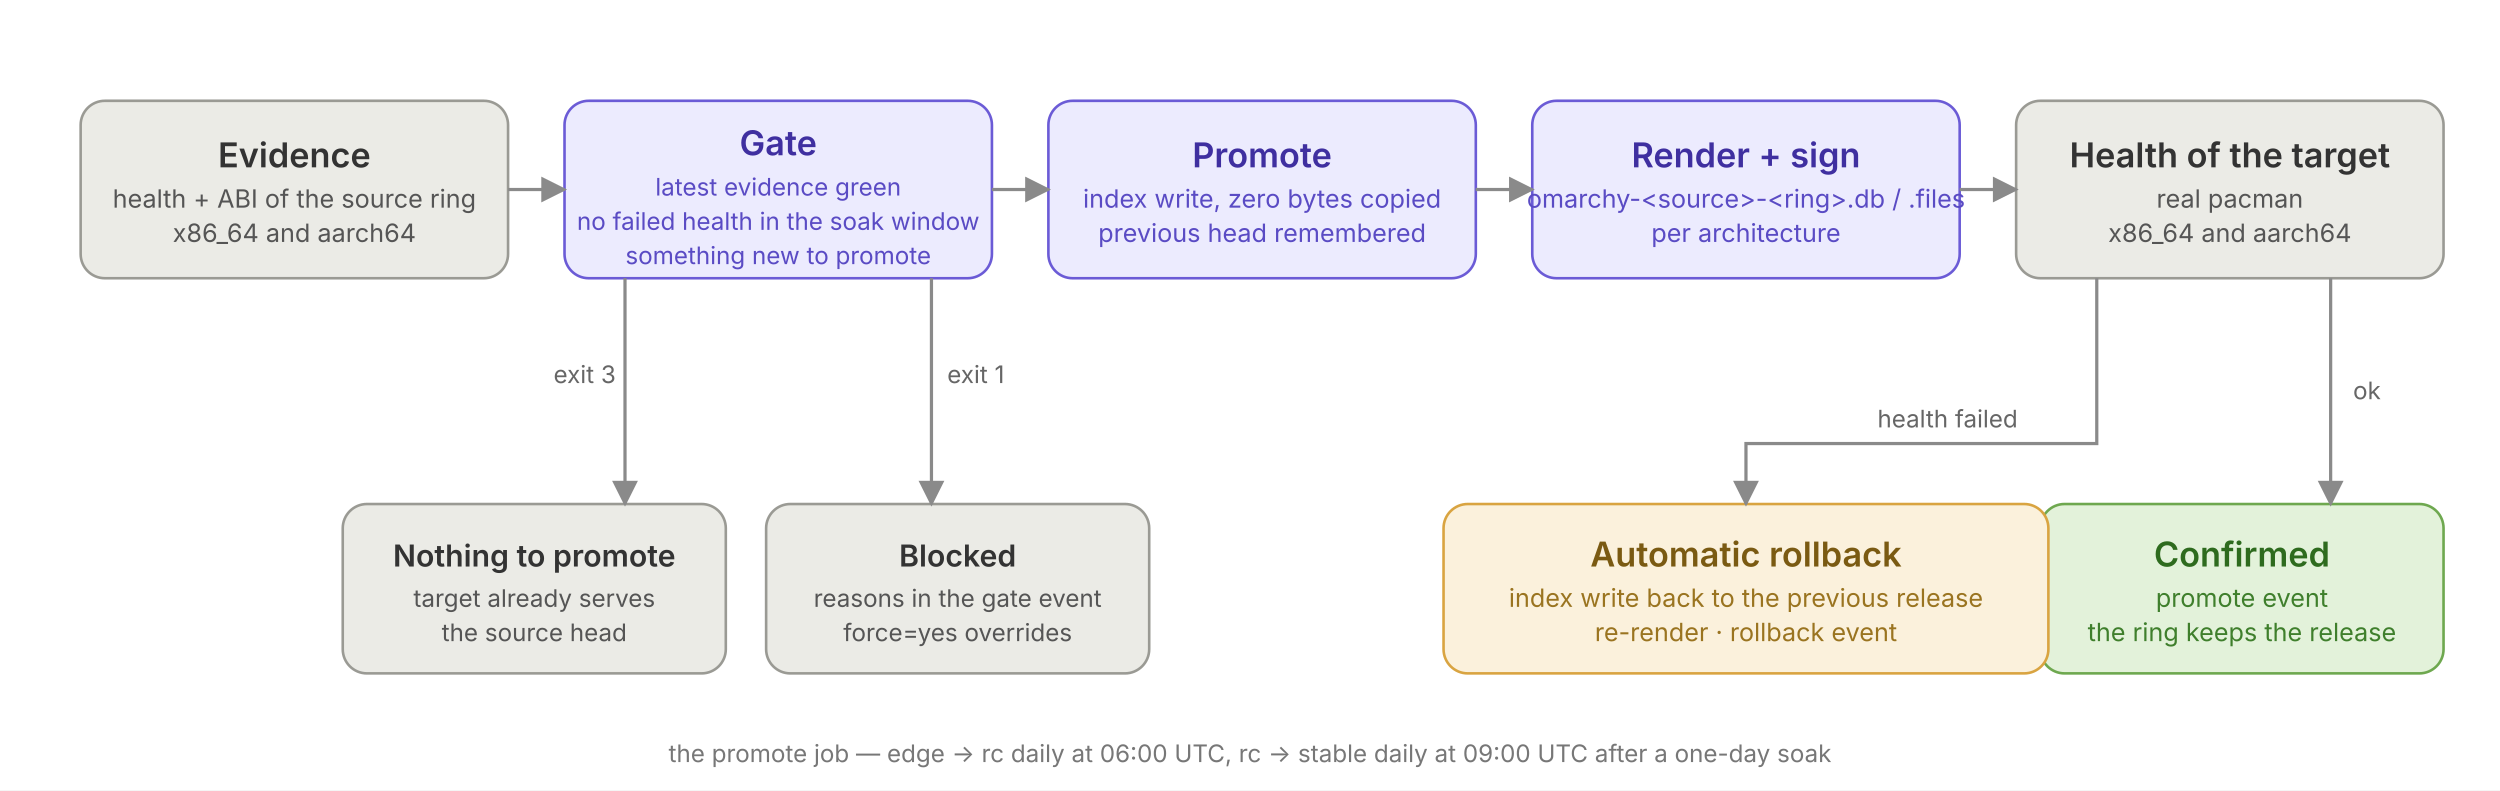
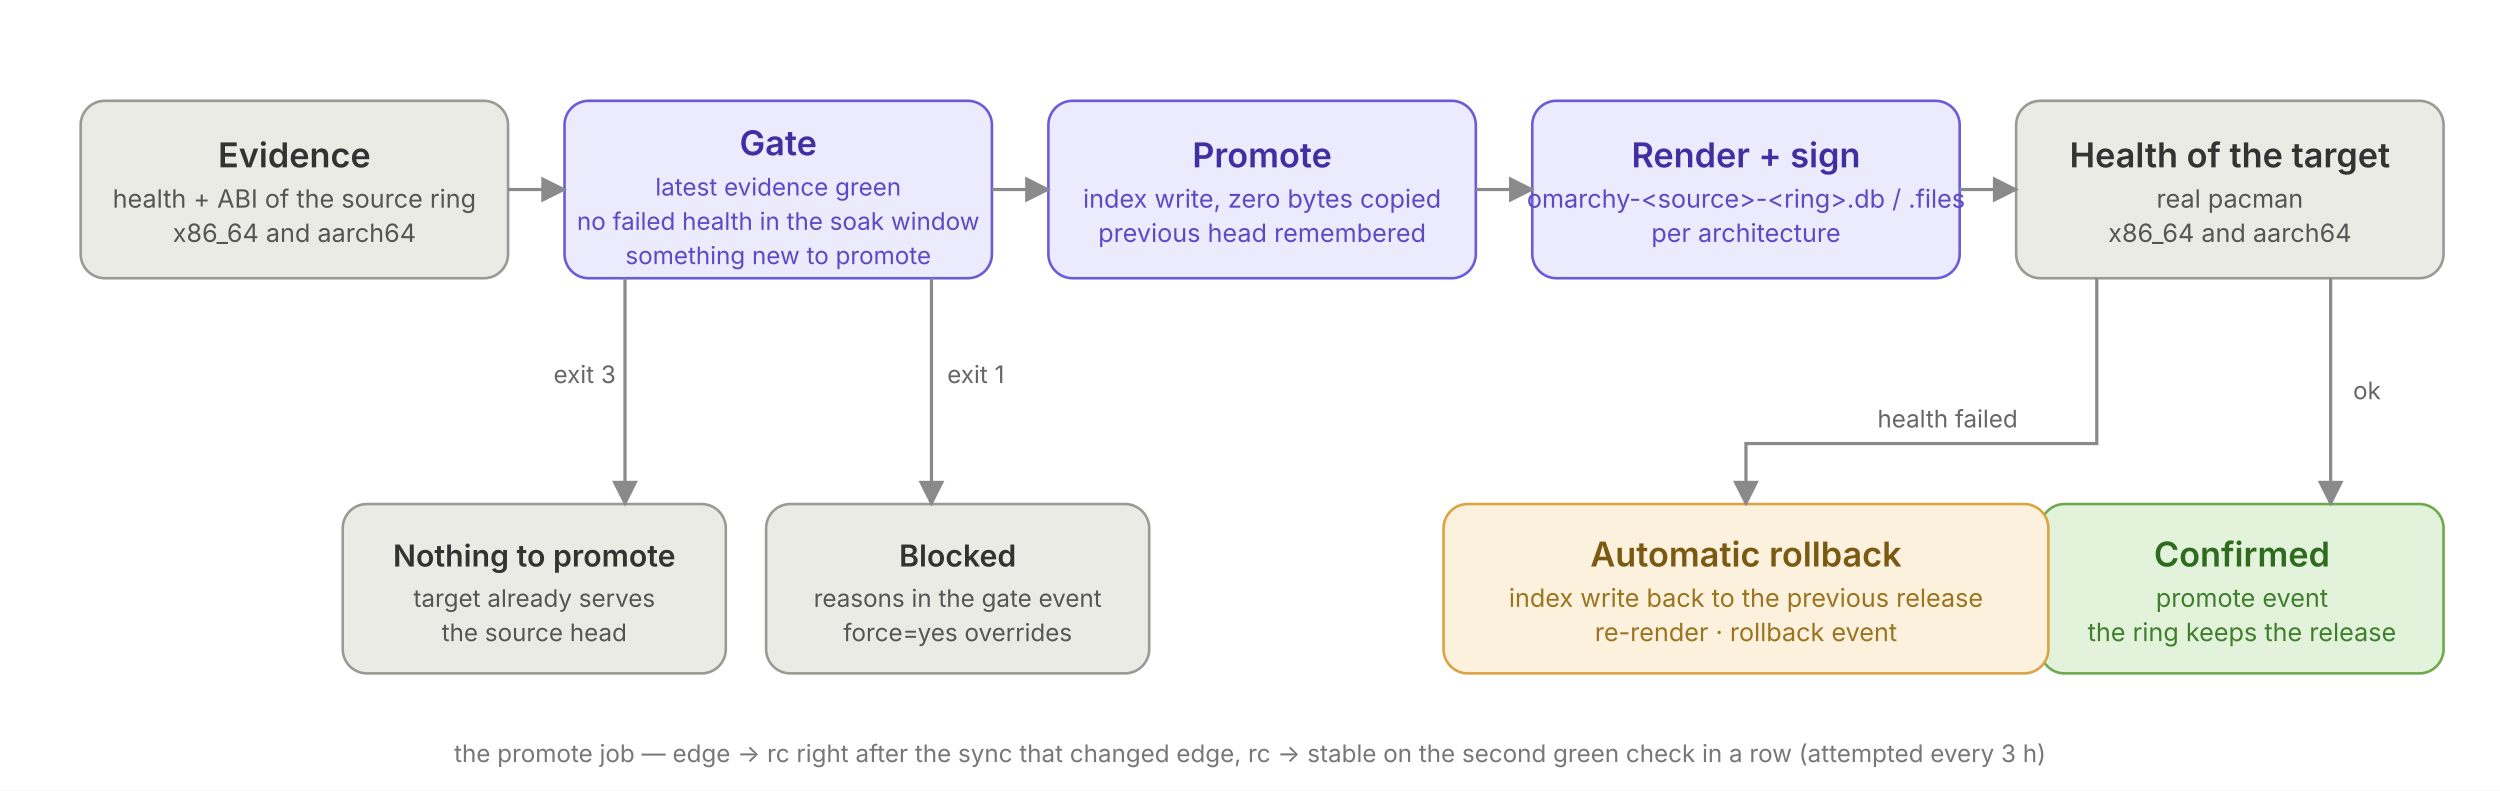
<svg xmlns="http://www.w3.org/2000/svg" viewBox="0 0 1240 392" width="1240" height="392" font-family="-apple-system, 'Segoe UI', Inter, Helvetica, Arial, sans-serif">
  <defs>
    <marker id="arrow" viewBox="0 0 10 10" refX="9" refY="5" markerWidth="8" markerHeight="8" orient="auto-start-reverse">
      <path d="M 0 0 L 10 5 L 0 10 z" fill="#8A8A8A" />
    </marker>
  </defs>
  <rect width="1240" height="392" fill="white" />
  <rect x="40" y="50" width="212" height="88" rx="12" fill="#EBEBE6" stroke="#9A9A94" stroke-width="1.3" />
  <text x="146.0" y="83.0" text-anchor="middle" font-size="17" font-weight="600" fill="#333333">Evidence</text>
  <text x="146.0" y="103.0" text-anchor="middle" font-size="12.5" fill="#555555">health + ABI of the source ring</text>
  <text x="146.0" y="120.0" text-anchor="middle" font-size="12.5" fill="#555555">x86_64 and aarch64</text>
  <rect x="280" y="50" width="212" height="88" rx="12" fill="#ECEBFE" stroke="#6B5BD6" stroke-width="1.3" />
  <text x="386.0" y="77.0" text-anchor="middle" font-size="17" font-weight="600" fill="#3F2FA0">Gate</text>
  <text x="386.0" y="97.0" text-anchor="middle" font-size="12" fill="#5A4BC4">latest evidence green</text>
  <text x="386.0" y="114.0" text-anchor="middle" font-size="12" fill="#5A4BC4">no failed health in the soak window</text>
  <text x="386.0" y="131.0" text-anchor="middle" font-size="12" fill="#5A4BC4">something new to promote</text>
  <rect x="520" y="50" width="212" height="88" rx="12" fill="#ECEBFE" stroke="#6B5BD6" stroke-width="1.3" />
  <text x="626.0" y="83.0" text-anchor="middle" font-size="17" font-weight="600" fill="#3F2FA0">Promote</text>
  <text x="626.0" y="103.0" text-anchor="middle" font-size="12.5" fill="#5A4BC4">index write, zero bytes copied</text>
  <text x="626.0" y="120.0" text-anchor="middle" font-size="12.5" fill="#5A4BC4">previous head remembered</text>
  <rect x="760" y="50" width="212" height="88" rx="12" fill="#ECEBFE" stroke="#6B5BD6" stroke-width="1.3" />
  <text x="866.0" y="83.0" text-anchor="middle" font-size="17" font-weight="600" fill="#3F2FA0">Render + sign</text>
  <text x="866.0" y="103.0" text-anchor="middle" font-size="12.5" fill="#5A4BC4">omarchy-&lt;source&gt;-&lt;ring&gt;.db / .files</text>
  <text x="866.0" y="120.0" text-anchor="middle" font-size="12.5" fill="#5A4BC4">per architecture</text>
  <rect x="1000" y="50" width="212" height="88" rx="12" fill="#EBEBE6" stroke="#9A9A94" stroke-width="1.3" />
  <text x="1106.0" y="83.0" text-anchor="middle" font-size="17" font-weight="600" fill="#333333">Health of the target</text>
  <text x="1106.0" y="103.0" text-anchor="middle" font-size="12.5" fill="#555555">real pacman</text>
  <text x="1106.0" y="120.0" text-anchor="middle" font-size="12.5" fill="#555555">x86_64 and aarch64</text>
  <path d="M 252 94.0 L 280 94.0" fill="none" stroke="#8A8A8A" stroke-width="1.6" marker-end="url(#arrow)" />
  <path d="M 492 94.0 L 520 94.0" fill="none" stroke="#8A8A8A" stroke-width="1.6" marker-end="url(#arrow)" />
  <path d="M 732 94.0 L 760 94.0" fill="none" stroke="#8A8A8A" stroke-width="1.6" marker-end="url(#arrow)" />
  <path d="M 972 94.0 L 1000 94.0" fill="none" stroke="#8A8A8A" stroke-width="1.6" marker-end="url(#arrow)" />
  <rect x="1012" y="250" width="200" height="84" rx="12" fill="#E3F2DA" stroke="#6EA84F" stroke-width="1.3" />
  <text x="1112.0" y="281.0" text-anchor="middle" font-size="17" font-weight="600" fill="#2E6B1E">Confirmed</text>
  <text x="1112.0" y="301.0" text-anchor="middle" font-size="12.5" fill="#3F7F2C">promote event</text>
  <text x="1112.0" y="318.0" text-anchor="middle" font-size="12.5" fill="#3F7F2C">the ring keeps the release</text>
  <rect x="716.0" y="250" width="300" height="84" rx="12" fill="#FBF1DC" stroke="#D9A441" stroke-width="1.3" />
  <text x="866.0" y="281.0" text-anchor="middle" font-size="17" font-weight="600" fill="#7A5A12">Automatic rollback</text>
  <text x="866.0" y="301.0" text-anchor="middle" font-size="12.5" fill="#9A7420">index write back to the previous release</text>
  <text x="866.0" y="318.0" text-anchor="middle" font-size="12.5" fill="#9A7420">re-render · rollback event</text>
  <path d="M 1156.0 138 L 1156.0 250" fill="none" stroke="#8A8A8A" stroke-width="1.6" marker-end="url(#arrow)" />
  <text x="1174.0" y="198" text-anchor="middle" font-size="12" fill="#666">ok</text>
  <path d="M 1040 138 L 1040 220 L 866.0 220 L 866.0 250" fill="none" stroke="#8A8A8A" stroke-width="1.6" marker-end="url(#arrow)" />
  <text x="966.0" y="212" text-anchor="middle" font-size="12" fill="#666">health failed</text>
  <rect x="170" y="250" width="190" height="84" rx="12" fill="#EBEBE6" stroke="#9A9A94" stroke-width="1.3" />
  <text x="265.0" y="281.0" text-anchor="middle" font-size="15" font-weight="600" fill="#333333">Nothing to promote</text>
  <text x="265.0" y="301.0" text-anchor="middle" font-size="12" fill="#555555">target already serves</text>
  <text x="265.0" y="318.0" text-anchor="middle" font-size="12" fill="#555555">the source head</text>
  <rect x="380" y="250" width="190" height="84" rx="12" fill="#EBEBE6" stroke="#9A9A94" stroke-width="1.3" />
  <text x="475.0" y="281.0" text-anchor="middle" font-size="15" font-weight="600" fill="#333333">Blocked</text>
  <text x="475.0" y="301.0" text-anchor="middle" font-size="12" fill="#555555">reasons in the gate event</text>
  <text x="475.0" y="318.0" text-anchor="middle" font-size="12" fill="#555555">force=yes overrides</text>
  <path d="M 310 138 L 310 250" fill="none" stroke="#8A8A8A" stroke-width="1.6" marker-end="url(#arrow)" />
  <text x="290" y="190" text-anchor="middle" font-size="12" fill="#666">exit 3</text>
  <path d="M 462 138 L 462 250" fill="none" stroke="#8A8A8A" stroke-width="1.6" marker-end="url(#arrow)" />
  <text x="484" y="190" text-anchor="middle" font-size="12" fill="#666">exit 1</text>
-   <text x="620.0" y="378" text-anchor="middle" font-size="12" fill="#777">the promote job — edge → rc daily at 06:00 UTC, rc → stable daily at 09:00 UTC after a one-day soak</text>
+   <text x="620.0" y="378" text-anchor="middle" font-size="12" fill="#777">the promote job — edge → rc right after the sync that changed edge, rc → stable on the second green check in a row (attempted every 3 h)</text>
</svg>
